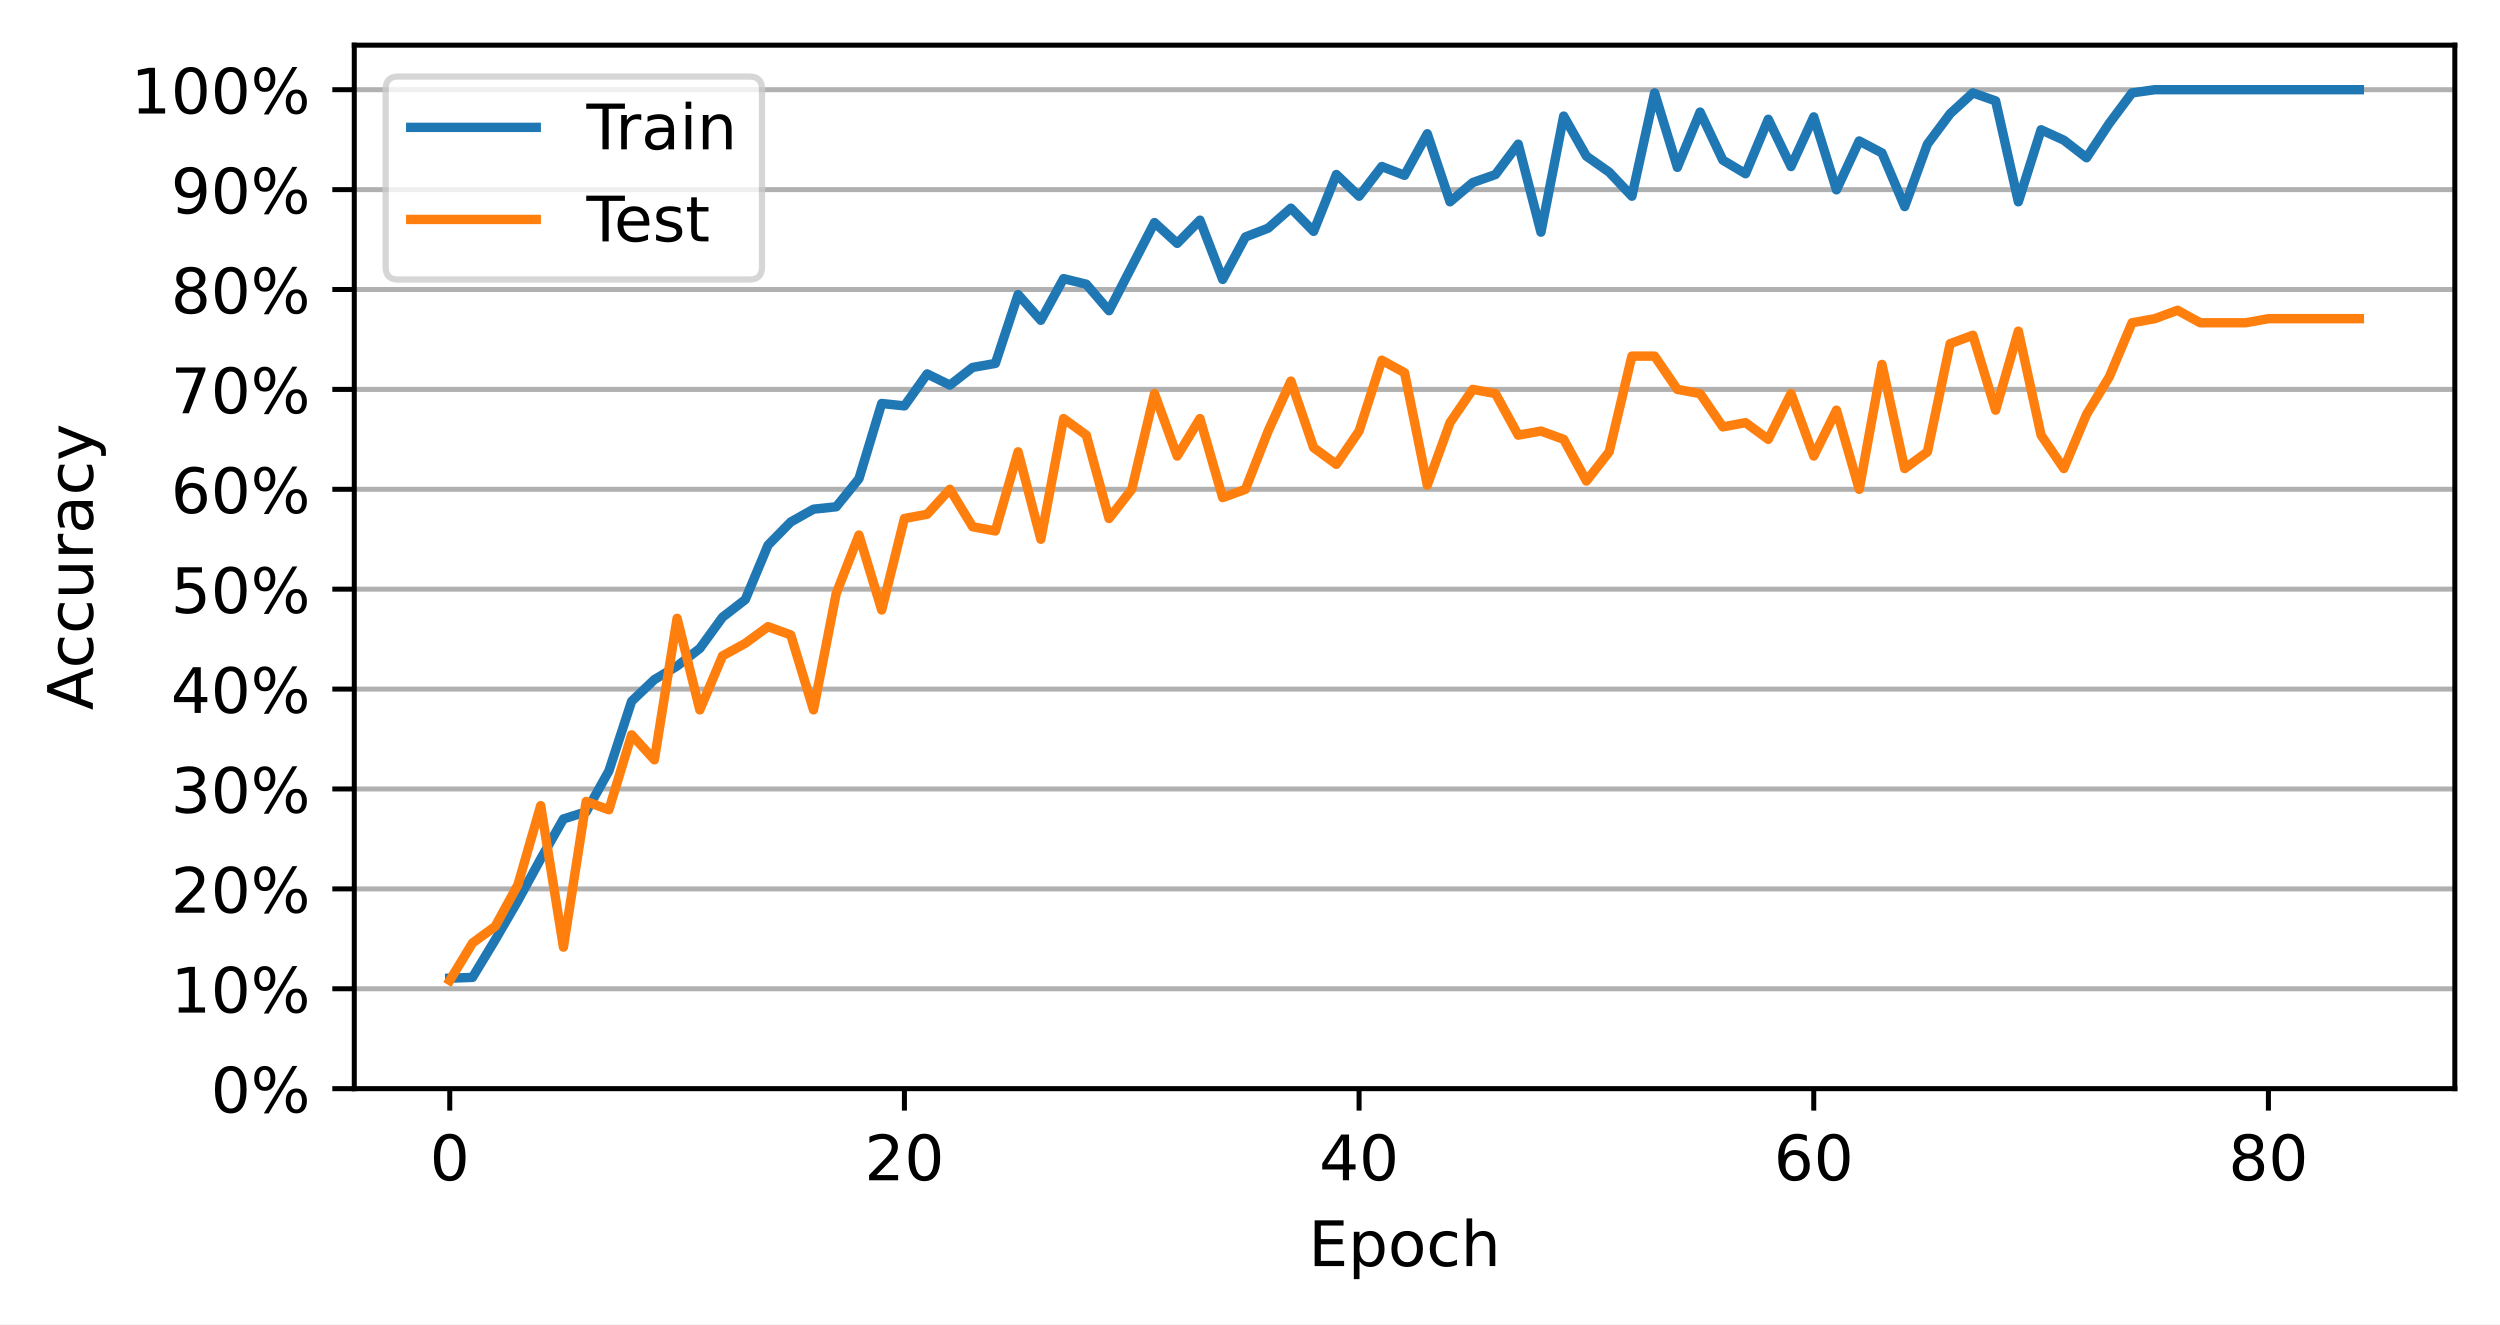
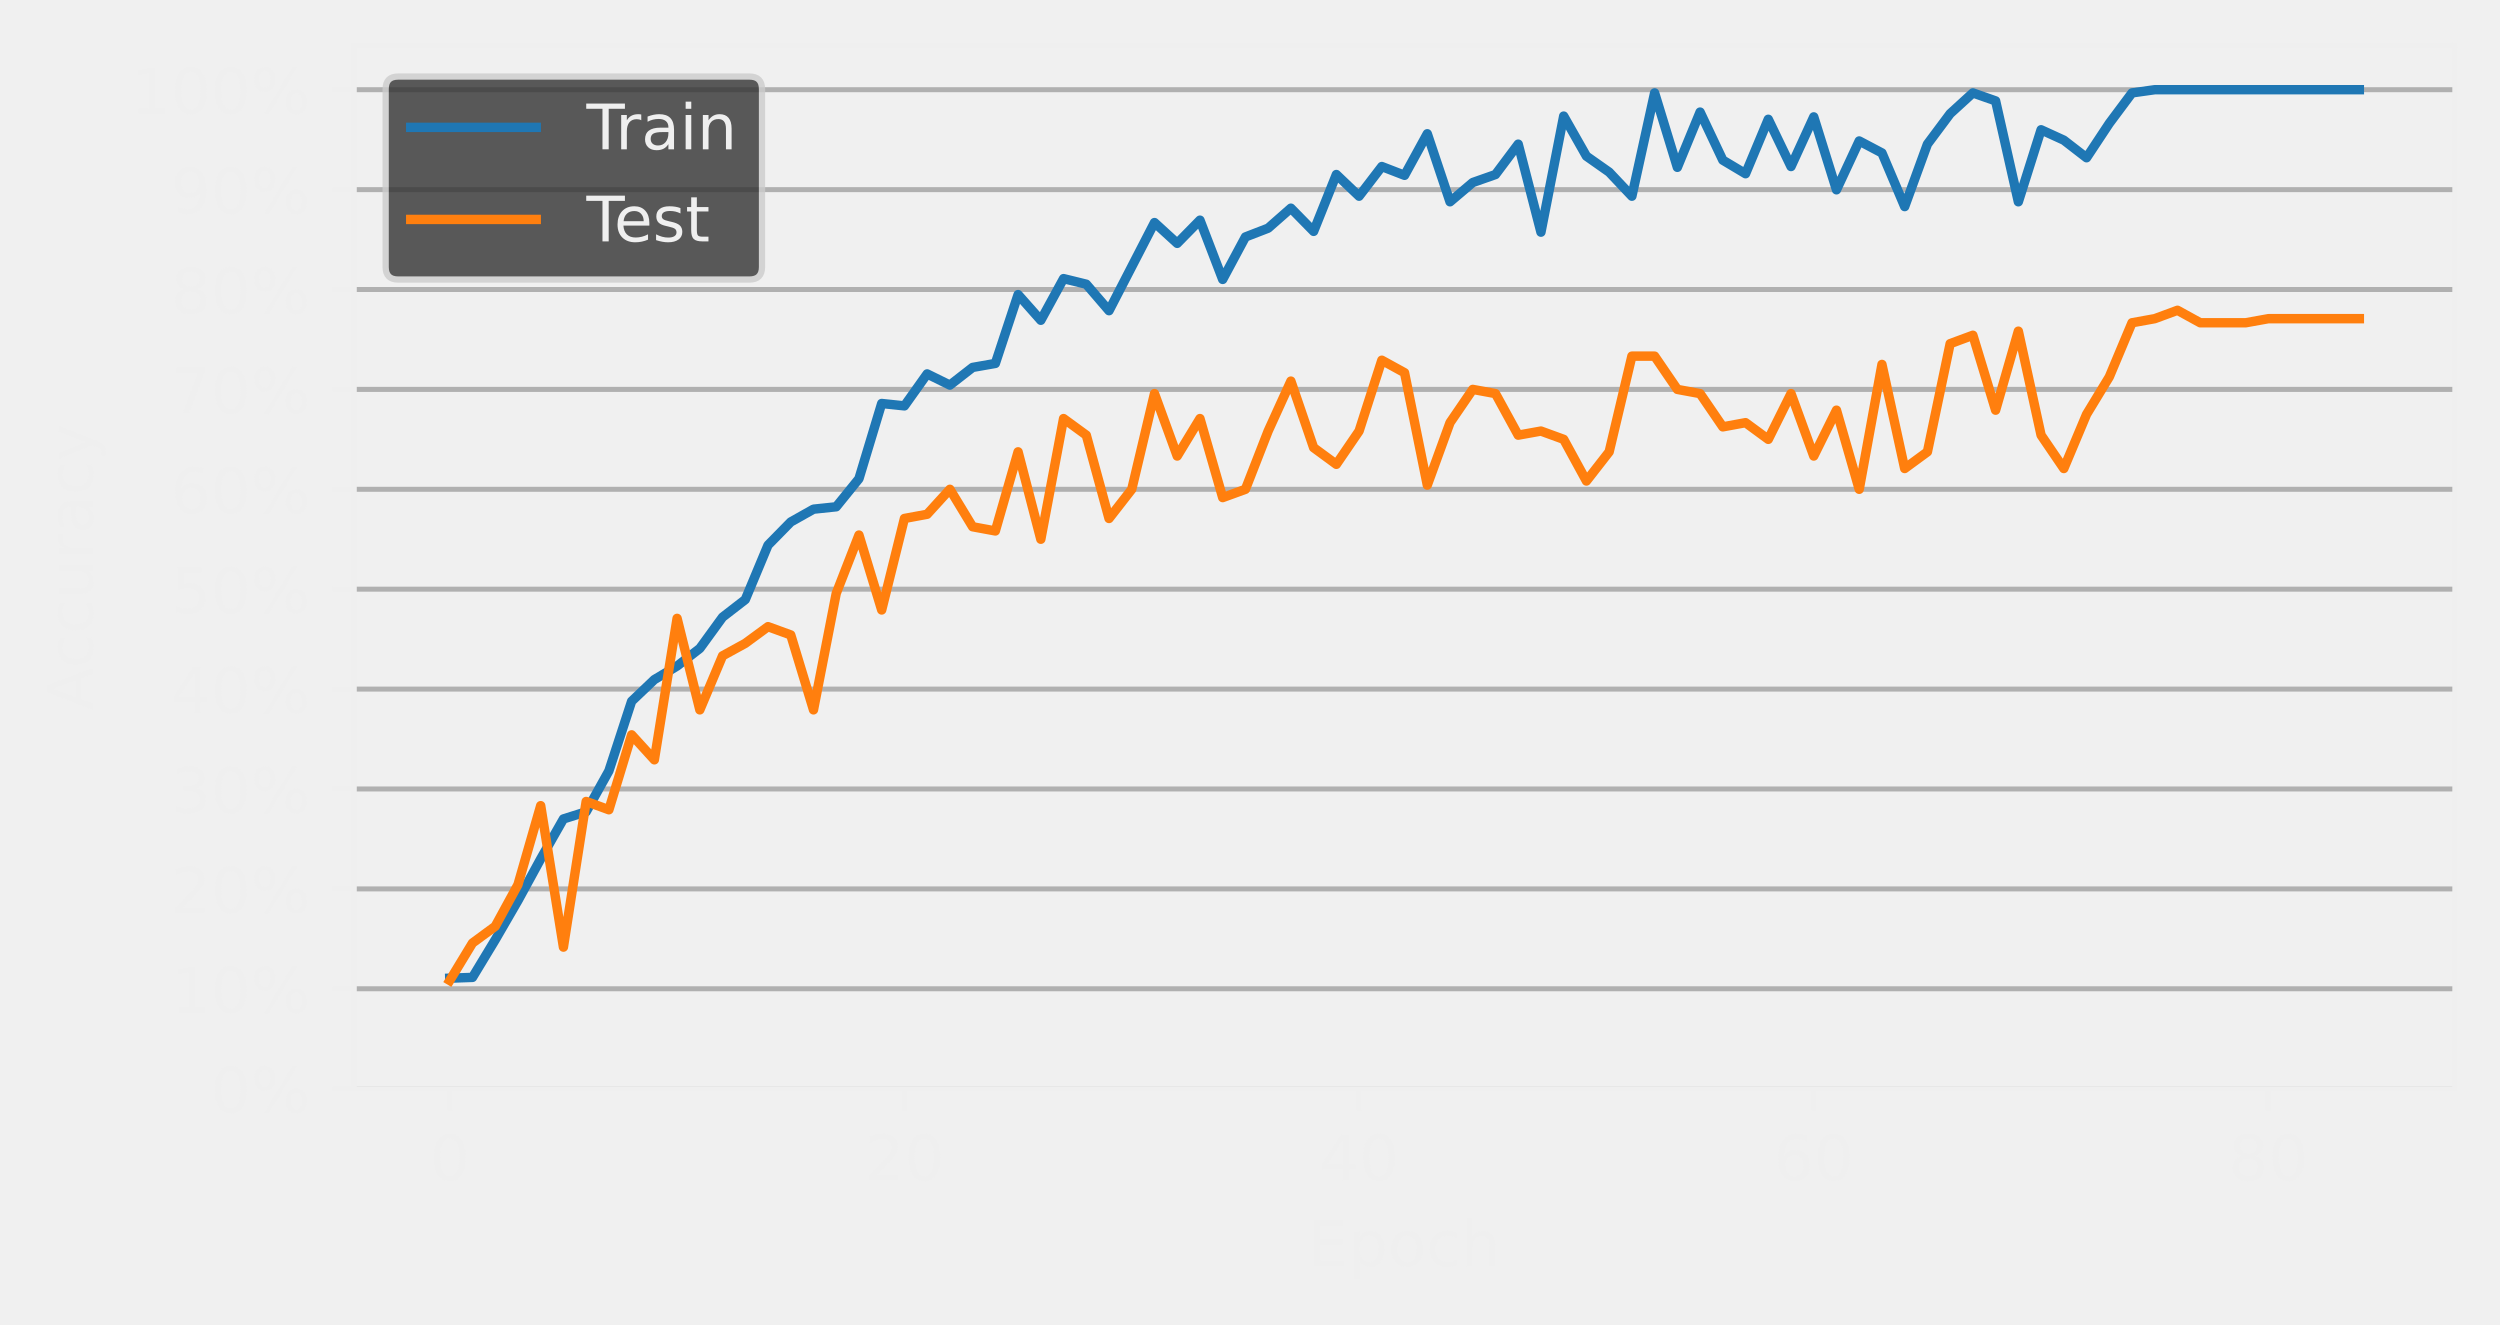
<svg xmlns="http://www.w3.org/2000/svg" xmlns:xlink="http://www.w3.org/1999/xlink" width="398.467pt" height="211.076pt" viewBox="0 0 398.467 211.076" version="1.1">
  <defs>
    <style type="text/css">*{stroke-linejoin: round; stroke-linecap: butt}</style>
  </defs>
  <g id="figure_1">
    <g id="patch_1">
-       <path d="M 0 211.076  L 398.467 211.076  L 398.467 0  L 0 0  z " style="fill: #ffffff" />
+       <path d="M 0 211.076  L 398.467 211.076  L 398.467 0  L 0 0  L 0 211.076  z " style="fill: none" />
    </g>
    <g id="axes_1">
      <g id="patch_2">
-         <path d="M 56.467 173.52  L 391.267 173.52  L 391.267 7.2  L 56.467 7.2  z " style="fill: #ffffff" />
+         <path d="M 56.467 173.52  L 391.267 173.52  L 391.267 7.2  L 56.467 7.2  L 56.467 173.52  z " style="fill: none" />
      </g>
      <g id="PolyCollection_1" />
      <g id="PolyCollection_2" />
      <g id="matplotlib.axis_1">
        <g id="xtick_1">
          <g id="line2d_1">
            <defs>
-               <path id="m42de9b06c0" d="M 0 0  L 0 3.5  " style="stroke: #000000; stroke-width: 0.8" />
-             </defs>
-             <g>
-               <use xlink:href="#m42de9b06c0" x="71.685" y="173.52" style="stroke: #000000; stroke-width: 0.8" />
+               <path id="md0e83df80e" d="M 0 0  L 0 3.5  " style="stroke: #efefef; stroke-width: 0.8" />
+             </defs>
+             <g>
+               <use xlink:href="#md0e83df80e" x="71.685" y="173.52" style="fill: #efefef; stroke: #efefef; stroke-width: 0.8" />
            </g>
          </g>
          <g id="text_1">
-             <g transform="translate(68.50412 188.1184) scale(0.1 -0.1)">
+             <g style="fill: #efefef" transform="translate(68.50412 188.1184) scale(0.1 -0.1)">
              <defs>
                <path id="DejaVuSans-30" d="M 2034 4250  Q 1547 4250 1301 3770  Q 1056 3291 1056 2328  Q 1056 1369 1301 889  Q 1547 409 2034 409  Q 2525 409 2770 889  Q 3016 1369 3016 2328  Q 3016 3291 2770 3770  Q 2525 4250 2034 4250  z M 2034 4750  Q 2819 4750 3233 4129  Q 3647 3509 3647 2328  Q 3647 1150 3233 529  Q 2819 -91 2034 -91  Q 1250 -91 836 529  Q 422 1150 422 2328  Q 422 3509 836 4129  Q 1250 4750 2034 4750  z " transform="scale(0.015625)" />
              </defs>
              <use xlink:href="#DejaVuSans-30" />
            </g>
          </g>
        </g>
        <g id="xtick_2">
          <g id="line2d_2">
            <g>
-               <use xlink:href="#m42de9b06c0" x="144.153" y="173.52" style="stroke: #000000; stroke-width: 0.8" />
+               <use xlink:href="#md0e83df80e" x="144.153" y="173.52" style="fill: #efefef; stroke: #efefef; stroke-width: 0.8" />
            </g>
          </g>
          <g id="text_2">
-             <g transform="translate(137.7904 188.1184) scale(0.1 -0.1)">
+             <g style="fill: #efefef" transform="translate(137.7904 188.1184) scale(0.1 -0.1)">
              <defs>
                <path id="DejaVuSans-32" d="M 1228 531  L 3431 531  L 3431 0  L 469 0  L 469 531  Q 828 903 1448 1529  Q 2069 2156 2228 2338  Q 2531 2678 2651 2914  Q 2772 3150 2772 3378  Q 2772 3750 2511 3984  Q 2250 4219 1831 4219  Q 1534 4219 1204 4116  Q 875 4013 500 3803  L 500 4441  Q 881 4594 1212 4672  Q 1544 4750 1819 4750  Q 2544 4750 2975 4387  Q 3406 4025 3406 3419  Q 3406 3131 3298 2873  Q 3191 2616 2906 2266  Q 2828 2175 2409 1742  Q 1991 1309 1228 531  z " transform="scale(0.015625)" />
              </defs>
              <use xlink:href="#DejaVuSans-32" />
              <use xlink:href="#DejaVuSans-30" x="63.623" />
            </g>
          </g>
        </g>
        <g id="xtick_3">
          <g id="line2d_3">
            <g>
-               <use xlink:href="#m42de9b06c0" x="216.62" y="173.52" style="stroke: #000000; stroke-width: 0.8" />
+               <use xlink:href="#md0e83df80e" x="216.62" y="173.52" style="fill: #efefef; stroke: #efefef; stroke-width: 0.8" />
            </g>
          </g>
          <g id="text_3">
-             <g transform="translate(210.2579 188.1184) scale(0.1 -0.1)">
+             <g style="fill: #efefef" transform="translate(210.2579 188.1184) scale(0.1 -0.1)">
              <defs>
                <path id="DejaVuSans-34" d="M 2419 4116  L 825 1625  L 2419 1625  L 2419 4116  z M 2253 4666  L 3047 4666  L 3047 1625  L 3713 1625  L 3713 1100  L 3047 1100  L 3047 0  L 2419 0  L 2419 1100  L 313 1100  L 313 1709  L 2253 4666  z " transform="scale(0.015625)" />
              </defs>
              <use xlink:href="#DejaVuSans-34" />
              <use xlink:href="#DejaVuSans-30" x="63.623" />
            </g>
          </g>
        </g>
        <g id="xtick_4">
          <g id="line2d_4">
            <g>
-               <use xlink:href="#m42de9b06c0" x="289.088" y="173.52" style="stroke: #000000; stroke-width: 0.8" />
+               <use xlink:href="#md0e83df80e" x="289.088" y="173.52" style="fill: #efefef; stroke: #efefef; stroke-width: 0.8" />
            </g>
          </g>
          <g id="text_4">
-             <g transform="translate(282.7255 188.1184) scale(0.1 -0.1)">
+             <g style="fill: #efefef" transform="translate(282.7255 188.1184) scale(0.1 -0.1)">
              <defs>
                <path id="DejaVuSans-36" d="M 2113 2584  Q 1688 2584 1439 2293  Q 1191 2003 1191 1497  Q 1191 994 1439 701  Q 1688 409 2113 409  Q 2538 409 2786 701  Q 3034 994 3034 1497  Q 3034 2003 2786 2293  Q 2538 2584 2113 2584  z M 3366 4563  L 3366 3988  Q 3128 4100 2886 4159  Q 2644 4219 2406 4219  Q 1781 4219 1451 3797  Q 1122 3375 1075 2522  Q 1259 2794 1537 2939  Q 1816 3084 2150 3084  Q 2853 3084 3261 2657  Q 3669 2231 3669 1497  Q 3669 778 3244 343  Q 2819 -91 2113 -91  Q 1303 -91 875 529  Q 447 1150 447 2328  Q 447 3434 972 4092  Q 1497 4750 2381 4750  Q 2619 4750 2861 4703  Q 3103 4656 3366 4563  z " transform="scale(0.015625)" />
              </defs>
              <use xlink:href="#DejaVuSans-36" />
              <use xlink:href="#DejaVuSans-30" x="63.623" />
            </g>
          </g>
        </g>
        <g id="xtick_5">
          <g id="line2d_5">
            <g>
-               <use xlink:href="#m42de9b06c0" x="361.555" y="173.52" style="stroke: #000000; stroke-width: 0.8" />
+               <use xlink:href="#md0e83df80e" x="361.555" y="173.52" style="fill: #efefef; stroke: #efefef; stroke-width: 0.8" />
            </g>
          </g>
          <g id="text_5">
-             <g transform="translate(355.193 188.1184) scale(0.1 -0.1)">
+             <g style="fill: #efefef" transform="translate(355.193 188.1184) scale(0.1 -0.1)">
              <defs>
                <path id="DejaVuSans-38" d="M 2034 2216  Q 1584 2216 1326 1975  Q 1069 1734 1069 1313  Q 1069 891 1326 650  Q 1584 409 2034 409  Q 2484 409 2743 651  Q 3003 894 3003 1313  Q 3003 1734 2745 1975  Q 2488 2216 2034 2216  z M 1403 2484  Q 997 2584 770 2862  Q 544 3141 544 3541  Q 544 4100 942 4425  Q 1341 4750 2034 4750  Q 2731 4750 3128 4425  Q 3525 4100 3525 3541  Q 3525 3141 3298 2862  Q 3072 2584 2669 2484  Q 3125 2378 3379 2068  Q 3634 1759 3634 1313  Q 3634 634 3220 271  Q 2806 -91 2034 -91  Q 1263 -91 848 271  Q 434 634 434 1313  Q 434 1759 690 2068  Q 947 2378 1403 2484  z M 1172 3481  Q 1172 3119 1398 2916  Q 1625 2713 2034 2713  Q 2441 2713 2670 2916  Q 2900 3119 2900 3481  Q 2900 3844 2670 4047  Q 2441 4250 2034 4250  Q 1625 4250 1398 4047  Q 1172 3844 1172 3481  z " transform="scale(0.015625)" />
              </defs>
              <use xlink:href="#DejaVuSans-38" />
              <use xlink:href="#DejaVuSans-30" x="63.623" />
            </g>
          </g>
        </g>
        <g id="text_6">
-           <g transform="translate(208.5563 201.7966) scale(0.1 -0.1)">
+           <g style="fill: #efefef" transform="translate(208.5563 201.7966) scale(0.1 -0.1)">
            <defs>
              <path id="DejaVuSans-45" d="M 628 4666  L 3578 4666  L 3578 4134  L 1259 4134  L 1259 2753  L 3481 2753  L 3481 2222  L 1259 2222  L 1259 531  L 3634 531  L 3634 0  L 628 0  L 628 4666  z " transform="scale(0.015625)" />
              <path id="DejaVuSans-70" d="M 1159 525  L 1159 -1331  L 581 -1331  L 581 3500  L 1159 3500  L 1159 2969  Q 1341 3281 1617 3432  Q 1894 3584 2278 3584  Q 2916 3584 3314 3078  Q 3713 2572 3713 1747  Q 3713 922 3314 415  Q 2916 -91 2278 -91  Q 1894 -91 1617 61  Q 1341 213 1159 525  z M 3116 1747  Q 3116 2381 2855 2742  Q 2594 3103 2138 3103  Q 1681 3103 1420 2742  Q 1159 2381 1159 1747  Q 1159 1113 1420 752  Q 1681 391 2138 391  Q 2594 391 2855 752  Q 3116 1113 3116 1747  z " transform="scale(0.015625)" />
              <path id="DejaVuSans-6f" d="M 1959 3097  Q 1497 3097 1228 2736  Q 959 2375 959 1747  Q 959 1119 1226 758  Q 1494 397 1959 397  Q 2419 397 2687 759  Q 2956 1122 2956 1747  Q 2956 2369 2687 2733  Q 2419 3097 1959 3097  z M 1959 3584  Q 2709 3584 3137 3096  Q 3566 2609 3566 1747  Q 3566 888 3137 398  Q 2709 -91 1959 -91  Q 1206 -91 779 398  Q 353 888 353 1747  Q 353 2609 779 3096  Q 1206 3584 1959 3584  z " transform="scale(0.015625)" />
              <path id="DejaVuSans-63" d="M 3122 3366  L 3122 2828  Q 2878 2963 2633 3030  Q 2388 3097 2138 3097  Q 1578 3097 1268 2742  Q 959 2388 959 1747  Q 959 1106 1268 751  Q 1578 397 2138 397  Q 2388 397 2633 464  Q 2878 531 3122 666  L 3122 134  Q 2881 22 2623 -34  Q 2366 -91 2075 -91  Q 1284 -91 818 406  Q 353 903 353 1747  Q 353 2603 823 3093  Q 1294 3584 2113 3584  Q 2378 3584 2631 3529  Q 2884 3475 3122 3366  z " transform="scale(0.015625)" />
              <path id="DejaVuSans-68" d="M 3513 2113  L 3513 0  L 2938 0  L 2938 2094  Q 2938 2591 2744 2837  Q 2550 3084 2163 3084  Q 1697 3084 1428 2787  Q 1159 2491 1159 1978  L 1159 0  L 581 0  L 581 4863  L 1159 4863  L 1159 2956  Q 1366 3272 1645 3428  Q 1925 3584 2291 3584  Q 2894 3584 3203 3211  Q 3513 2838 3513 2113  z " transform="scale(0.015625)" />
            </defs>
            <use xlink:href="#DejaVuSans-45" />
            <use xlink:href="#DejaVuSans-70" x="63.184" />
            <use xlink:href="#DejaVuSans-6f" x="126.66" />
            <use xlink:href="#DejaVuSans-63" x="187.842" />
            <use xlink:href="#DejaVuSans-68" x="242.822" />
          </g>
        </g>
      </g>
      <g id="matplotlib.axis_2">
        <g id="ytick_1">
          <g id="line2d_6">
-             <path d="M 56.467 173.52  L 391.267 173.52  " clip-path="url(#p3fee4d28e4)" style="fill: none; stroke: #b0b0b0; stroke-width: 0.8; stroke-linecap: square" />
+             <path d="M 56.467 173.52  L 391.267 173.52  " clip-path="url(#p08bcd54b86)" style="fill: none; stroke: #b0b0b0; stroke-width: 0.8; stroke-linecap: square" />
          </g>
          <g id="line2d_7">
            <defs>
-               <path id="mac0c64bb68" d="M 0 0  L -3.5 0  " style="stroke: #000000; stroke-width: 0.8" />
-             </defs>
-             <g>
-               <use xlink:href="#mac0c64bb68" x="56.467" y="173.52" style="stroke: #000000; stroke-width: 0.8" />
+               <path id="m10b7309e55" d="M 0 0  L -3.5 0  " style="stroke: #efefef; stroke-width: 0.8" />
+             </defs>
+             <g>
+               <use xlink:href="#m10b7309e55" x="56.467" y="173.52" style="fill: #efefef; stroke: #efefef; stroke-width: 0.8" />
            </g>
          </g>
          <g id="text_7">
-             <g transform="translate(33.60312 177.3192) scale(0.1 -0.1)">
+             <g style="fill: #efefef" transform="translate(33.60312 177.3192) scale(0.1 -0.1)">
              <defs>
                <path id="DejaVuSans-25" d="M 4653 2053  Q 4381 2053 4226 1822  Q 4072 1591 4072 1178  Q 4072 772 4226 539  Q 4381 306 4653 306  Q 4919 306 5073 539  Q 5228 772 5228 1178  Q 5228 1588 5073 1820  Q 4919 2053 4653 2053  z M 4653 2450  Q 5147 2450 5437 2106  Q 5728 1763 5728 1178  Q 5728 594 5436 251  Q 5144 -91 4653 -91  Q 4153 -91 3862 251  Q 3572 594 3572 1178  Q 3572 1766 3864 2108  Q 4156 2450 4653 2450  z M 1428 4353  Q 1159 4353 1004 4120  Q 850 3888 850 3481  Q 850 3069 1003 2837  Q 1156 2606 1428 2606  Q 1700 2606 1854 2837  Q 2009 3069 2009 3481  Q 2009 3884 1853 4118  Q 1697 4353 1428 4353  z M 4250 4750  L 4750 4750  L 1831 -91  L 1331 -91  L 4250 4750  z M 1428 4750  Q 1922 4750 2215 4408  Q 2509 4066 2509 3481  Q 2509 2891 2217 2550  Q 1925 2209 1428 2209  Q 931 2209 642 2551  Q 353 2894 353 3481  Q 353 4063 643 4406  Q 934 4750 1428 4750  z " transform="scale(0.015625)" />
              </defs>
              <use xlink:href="#DejaVuSans-30" />
              <use xlink:href="#DejaVuSans-25" x="63.623" />
            </g>
          </g>
        </g>
        <g id="ytick_2">
          <g id="line2d_8">
-             <path d="M 56.467 157.598  L 391.267 157.598  " clip-path="url(#p3fee4d28e4)" style="fill: none; stroke: #b0b0b0; stroke-width: 0.8; stroke-linecap: square" />
+             <path d="M 56.467 157.598  L 391.267 157.598  " clip-path="url(#p08bcd54b86)" style="fill: none; stroke: #b0b0b0; stroke-width: 0.8; stroke-linecap: square" />
          </g>
          <g id="line2d_9">
            <g>
-               <use xlink:href="#mac0c64bb68" x="56.467" y="157.598" style="stroke: #000000; stroke-width: 0.8" />
+               <use xlink:href="#m10b7309e55" x="56.467" y="157.598" style="fill: #efefef; stroke: #efefef; stroke-width: 0.8" />
            </g>
          </g>
          <g id="text_8">
-             <g transform="translate(27.24063 161.3971) scale(0.1 -0.1)">
+             <g style="fill: #efefef" transform="translate(27.24063 161.3971) scale(0.1 -0.1)">
              <defs>
                <path id="DejaVuSans-31" d="M 794 531  L 1825 531  L 1825 4091  L 703 3866  L 703 4441  L 1819 4666  L 2450 4666  L 2450 531  L 3481 531  L 3481 0  L 794 0  L 794 531  z " transform="scale(0.015625)" />
              </defs>
              <use xlink:href="#DejaVuSans-31" />
              <use xlink:href="#DejaVuSans-30" x="63.623" />
              <use xlink:href="#DejaVuSans-25" x="127.246" />
            </g>
          </g>
        </g>
        <g id="ytick_3">
          <g id="line2d_10">
-             <path d="M 56.467 141.676  L 391.267 141.676  " clip-path="url(#p3fee4d28e4)" style="fill: none; stroke: #b0b0b0; stroke-width: 0.8; stroke-linecap: square" />
+             <path d="M 56.467 141.676  L 391.267 141.676  " clip-path="url(#p08bcd54b86)" style="fill: none; stroke: #b0b0b0; stroke-width: 0.8; stroke-linecap: square" />
          </g>
          <g id="line2d_11">
            <g>
-               <use xlink:href="#mac0c64bb68" x="56.467" y="141.676" style="stroke: #000000; stroke-width: 0.8" />
+               <use xlink:href="#m10b7309e55" x="56.467" y="141.676" style="fill: #efefef; stroke: #efefef; stroke-width: 0.8" />
            </g>
          </g>
          <g id="text_9">
-             <g transform="translate(27.24063 145.475) scale(0.1 -0.1)">
+             <g style="fill: #efefef" transform="translate(27.24063 145.475) scale(0.1 -0.1)">
              <use xlink:href="#DejaVuSans-32" />
              <use xlink:href="#DejaVuSans-30" x="63.623" />
              <use xlink:href="#DejaVuSans-25" x="127.246" />
            </g>
          </g>
        </g>
        <g id="ytick_4">
          <g id="line2d_12">
-             <path d="M 56.467 125.754  L 391.267 125.754  " clip-path="url(#p3fee4d28e4)" style="fill: none; stroke: #b0b0b0; stroke-width: 0.8; stroke-linecap: square" />
+             <path d="M 56.467 125.754  L 391.267 125.754  " clip-path="url(#p08bcd54b86)" style="fill: none; stroke: #b0b0b0; stroke-width: 0.8; stroke-linecap: square" />
          </g>
          <g id="line2d_13">
            <g>
-               <use xlink:href="#mac0c64bb68" x="56.467" y="125.754" style="stroke: #000000; stroke-width: 0.8" />
+               <use xlink:href="#m10b7309e55" x="56.467" y="125.754" style="fill: #efefef; stroke: #efefef; stroke-width: 0.8" />
            </g>
          </g>
          <g id="text_10">
-             <g transform="translate(27.24063 129.5529) scale(0.1 -0.1)">
+             <g style="fill: #efefef" transform="translate(27.24063 129.5529) scale(0.1 -0.1)">
              <defs>
                <path id="DejaVuSans-33" d="M 2597 2516  Q 3050 2419 3304 2112  Q 3559 1806 3559 1356  Q 3559 666 3084 287  Q 2609 -91 1734 -91  Q 1441 -91 1130 -33  Q 819 25 488 141  L 488 750  Q 750 597 1062 519  Q 1375 441 1716 441  Q 2309 441 2620 675  Q 2931 909 2931 1356  Q 2931 1769 2642 2001  Q 2353 2234 1838 2234  L 1294 2234  L 1294 2753  L 1863 2753  Q 2328 2753 2575 2939  Q 2822 3125 2822 3475  Q 2822 3834 2567 4026  Q 2313 4219 1838 4219  Q 1578 4219 1281 4162  Q 984 4106 628 3988  L 628 4550  Q 988 4650 1302 4700  Q 1616 4750 1894 4750  Q 2613 4750 3031 4423  Q 3450 4097 3450 3541  Q 3450 3153 3228 2886  Q 3006 2619 2597 2516  z " transform="scale(0.015625)" />
              </defs>
              <use xlink:href="#DejaVuSans-33" />
              <use xlink:href="#DejaVuSans-30" x="63.623" />
              <use xlink:href="#DejaVuSans-25" x="127.246" />
            </g>
          </g>
        </g>
        <g id="ytick_5">
          <g id="line2d_14">
-             <path d="M 56.467 109.832  L 391.267 109.832  " clip-path="url(#p3fee4d28e4)" style="fill: none; stroke: #b0b0b0; stroke-width: 0.8; stroke-linecap: square" />
+             <path d="M 56.467 109.832  L 391.267 109.832  " clip-path="url(#p08bcd54b86)" style="fill: none; stroke: #b0b0b0; stroke-width: 0.8; stroke-linecap: square" />
          </g>
          <g id="line2d_15">
            <g>
-               <use xlink:href="#mac0c64bb68" x="56.467" y="109.832" style="stroke: #000000; stroke-width: 0.8" />
+               <use xlink:href="#m10b7309e55" x="56.467" y="109.832" style="fill: #efefef; stroke: #efefef; stroke-width: 0.8" />
            </g>
          </g>
          <g id="text_11">
-             <g transform="translate(27.24063 113.6308) scale(0.1 -0.1)">
+             <g style="fill: #efefef" transform="translate(27.24063 113.6308) scale(0.1 -0.1)">
              <use xlink:href="#DejaVuSans-34" />
              <use xlink:href="#DejaVuSans-30" x="63.623" />
              <use xlink:href="#DejaVuSans-25" x="127.246" />
            </g>
          </g>
        </g>
        <g id="ytick_6">
          <g id="line2d_16">
-             <path d="M 56.467 93.909  L 391.267 93.909  " clip-path="url(#p3fee4d28e4)" style="fill: none; stroke: #b0b0b0; stroke-width: 0.8; stroke-linecap: square" />
+             <path d="M 56.467 93.909  L 391.267 93.909  " clip-path="url(#p08bcd54b86)" style="fill: none; stroke: #b0b0b0; stroke-width: 0.8; stroke-linecap: square" />
          </g>
          <g id="line2d_17">
            <g>
-               <use xlink:href="#mac0c64bb68" x="56.467" y="93.909" style="stroke: #000000; stroke-width: 0.8" />
+               <use xlink:href="#m10b7309e55" x="56.467" y="93.909" style="fill: #efefef; stroke: #efefef; stroke-width: 0.8" />
            </g>
          </g>
          <g id="text_12">
-             <g transform="translate(27.24063 97.70866) scale(0.1 -0.1)">
+             <g style="fill: #efefef" transform="translate(27.24063 97.70866) scale(0.1 -0.1)">
              <defs>
                <path id="DejaVuSans-35" d="M 691 4666  L 3169 4666  L 3169 4134  L 1269 4134  L 1269 2991  Q 1406 3038 1543 3061  Q 1681 3084 1819 3084  Q 2600 3084 3056 2656  Q 3513 2228 3513 1497  Q 3513 744 3044 326  Q 2575 -91 1722 -91  Q 1428 -91 1123 -41  Q 819 9 494 109  L 494 744  Q 775 591 1075 516  Q 1375 441 1709 441  Q 2250 441 2565 725  Q 2881 1009 2881 1497  Q 2881 1984 2565 2268  Q 2250 2553 1709 2553  Q 1456 2553 1204 2497  Q 953 2441 691 2322  L 691 4666  z " transform="scale(0.015625)" />
              </defs>
              <use xlink:href="#DejaVuSans-35" />
              <use xlink:href="#DejaVuSans-30" x="63.623" />
              <use xlink:href="#DejaVuSans-25" x="127.246" />
            </g>
          </g>
        </g>
        <g id="ytick_7">
          <g id="line2d_18">
-             <path d="M 56.467 77.987  L 391.267 77.987  " clip-path="url(#p3fee4d28e4)" style="fill: none; stroke: #b0b0b0; stroke-width: 0.8; stroke-linecap: square" />
+             <path d="M 56.467 77.987  L 391.267 77.987  " clip-path="url(#p08bcd54b86)" style="fill: none; stroke: #b0b0b0; stroke-width: 0.8; stroke-linecap: square" />
          </g>
          <g id="line2d_19">
            <g>
-               <use xlink:href="#mac0c64bb68" x="56.467" y="77.987" style="stroke: #000000; stroke-width: 0.8" />
+               <use xlink:href="#m10b7309e55" x="56.467" y="77.987" style="fill: #efefef; stroke: #efefef; stroke-width: 0.8" />
            </g>
          </g>
          <g id="text_13">
-             <g transform="translate(27.24063 81.78654) scale(0.1 -0.1)">
+             <g style="fill: #efefef" transform="translate(27.24063 81.78654) scale(0.1 -0.1)">
              <use xlink:href="#DejaVuSans-36" />
              <use xlink:href="#DejaVuSans-30" x="63.623" />
              <use xlink:href="#DejaVuSans-25" x="127.246" />
            </g>
          </g>
        </g>
        <g id="ytick_8">
          <g id="line2d_20">
-             <path d="M 56.467 62.065  L 391.267 62.065  " clip-path="url(#p3fee4d28e4)" style="fill: none; stroke: #b0b0b0; stroke-width: 0.8; stroke-linecap: square" />
+             <path d="M 56.467 62.065  L 391.267 62.065  " clip-path="url(#p08bcd54b86)" style="fill: none; stroke: #b0b0b0; stroke-width: 0.8; stroke-linecap: square" />
          </g>
          <g id="line2d_21">
            <g>
-               <use xlink:href="#mac0c64bb68" x="56.467" y="62.065" style="stroke: #000000; stroke-width: 0.8" />
+               <use xlink:href="#m10b7309e55" x="56.467" y="62.065" style="fill: #efefef; stroke: #efefef; stroke-width: 0.8" />
            </g>
          </g>
          <g id="text_14">
-             <g transform="translate(27.24063 65.86443) scale(0.1 -0.1)">
+             <g style="fill: #efefef" transform="translate(27.24063 65.86443) scale(0.1 -0.1)">
              <defs>
                <path id="DejaVuSans-37" d="M 525 4666  L 3525 4666  L 3525 4397  L 1831 0  L 1172 0  L 2766 4134  L 525 4134  L 525 4666  z " transform="scale(0.015625)" />
              </defs>
              <use xlink:href="#DejaVuSans-37" />
              <use xlink:href="#DejaVuSans-30" x="63.623" />
              <use xlink:href="#DejaVuSans-25" x="127.246" />
            </g>
          </g>
        </g>
        <g id="ytick_9">
          <g id="line2d_22">
-             <path d="M 56.467 46.143  L 391.267 46.143  " clip-path="url(#p3fee4d28e4)" style="fill: none; stroke: #b0b0b0; stroke-width: 0.8; stroke-linecap: square" />
+             <path d="M 56.467 46.143  L 391.267 46.143  " clip-path="url(#p08bcd54b86)" style="fill: none; stroke: #b0b0b0; stroke-width: 0.8; stroke-linecap: square" />
          </g>
          <g id="line2d_23">
            <g>
-               <use xlink:href="#mac0c64bb68" x="56.467" y="46.143" style="stroke: #000000; stroke-width: 0.8" />
+               <use xlink:href="#m10b7309e55" x="56.467" y="46.143" style="fill: #efefef; stroke: #efefef; stroke-width: 0.8" />
            </g>
          </g>
          <g id="text_15">
-             <g transform="translate(27.24063 49.94232) scale(0.1 -0.1)">
+             <g style="fill: #efefef" transform="translate(27.24063 49.94232) scale(0.1 -0.1)">
              <use xlink:href="#DejaVuSans-38" />
              <use xlink:href="#DejaVuSans-30" x="63.623" />
              <use xlink:href="#DejaVuSans-25" x="127.246" />
            </g>
          </g>
        </g>
        <g id="ytick_10">
          <g id="line2d_24">
-             <path d="M 56.467 30.221  L 391.267 30.221  " clip-path="url(#p3fee4d28e4)" style="fill: none; stroke: #b0b0b0; stroke-width: 0.8; stroke-linecap: square" />
+             <path d="M 56.467 30.221  L 391.267 30.221  " clip-path="url(#p08bcd54b86)" style="fill: none; stroke: #b0b0b0; stroke-width: 0.8; stroke-linecap: square" />
          </g>
          <g id="line2d_25">
            <g>
-               <use xlink:href="#mac0c64bb68" x="56.467" y="30.221" style="stroke: #000000; stroke-width: 0.8" />
+               <use xlink:href="#m10b7309e55" x="56.467" y="30.221" style="fill: #efefef; stroke: #efefef; stroke-width: 0.8" />
            </g>
          </g>
          <g id="text_16">
-             <g transform="translate(27.24063 34.0202) scale(0.1 -0.1)">
+             <g style="fill: #efefef" transform="translate(27.24063 34.0202) scale(0.1 -0.1)">
              <defs>
                <path id="DejaVuSans-39" d="M 703 97  L 703 672  Q 941 559 1184 500  Q 1428 441 1663 441  Q 2288 441 2617 861  Q 2947 1281 2994 2138  Q 2813 1869 2534 1725  Q 2256 1581 1919 1581  Q 1219 1581 811 2004  Q 403 2428 403 3163  Q 403 3881 828 4315  Q 1253 4750 1959 4750  Q 2769 4750 3195 4129  Q 3622 3509 3622 2328  Q 3622 1225 3098 567  Q 2575 -91 1691 -91  Q 1453 -91 1209 -44  Q 966 3 703 97  z M 1959 2075  Q 2384 2075 2632 2365  Q 2881 2656 2881 3163  Q 2881 3666 2632 3958  Q 2384 4250 1959 4250  Q 1534 4250 1286 3958  Q 1038 3666 1038 3163  Q 1038 2656 1286 2365  Q 1534 2075 1959 2075  z " transform="scale(0.015625)" />
              </defs>
              <use xlink:href="#DejaVuSans-39" />
              <use xlink:href="#DejaVuSans-30" x="63.623" />
              <use xlink:href="#DejaVuSans-25" x="127.246" />
            </g>
          </g>
        </g>
        <g id="ytick_11">
          <g id="line2d_26">
-             <path d="M 56.467 14.299  L 391.267 14.299  " clip-path="url(#p3fee4d28e4)" style="fill: none; stroke: #b0b0b0; stroke-width: 0.8; stroke-linecap: square" />
+             <path d="M 56.467 14.299  L 391.267 14.299  " clip-path="url(#p08bcd54b86)" style="fill: none; stroke: #b0b0b0; stroke-width: 0.8; stroke-linecap: square" />
          </g>
          <g id="line2d_27">
            <g>
-               <use xlink:href="#mac0c64bb68" x="56.467" y="14.299" style="stroke: #000000; stroke-width: 0.8" />
+               <use xlink:href="#m10b7309e55" x="56.467" y="14.299" style="fill: #efefef; stroke: #efefef; stroke-width: 0.8" />
            </g>
          </g>
          <g id="text_17">
-             <g transform="translate(20.87813 18.09809) scale(0.1 -0.1)">
+             <g style="fill: #efefef" transform="translate(20.87813 18.09809) scale(0.1 -0.1)">
              <use xlink:href="#DejaVuSans-31" />
              <use xlink:href="#DejaVuSans-30" x="63.623" />
              <use xlink:href="#DejaVuSans-30" x="127.246" />
              <use xlink:href="#DejaVuSans-25" x="190.869" />
            </g>
          </g>
        </g>
        <g id="text_18">
-           <g transform="translate(14.79844 113.1881) rotate(-90) scale(0.1 -0.1)">
+           <g style="fill: #efefef" transform="translate(14.79844 113.1881) rotate(-90) scale(0.1 -0.1)">
            <defs>
              <path id="DejaVuSans-41" d="M 2188 4044  L 1331 1722  L 3047 1722  L 2188 4044  z M 1831 4666  L 2547 4666  L 4325 0  L 3669 0  L 3244 1197  L 1141 1197  L 716 0  L 50 0  L 1831 4666  z " transform="scale(0.015625)" />
              <path id="DejaVuSans-75" d="M 544 1381  L 544 3500  L 1119 3500  L 1119 1403  Q 1119 906 1312 657  Q 1506 409 1894 409  Q 2359 409 2629 706  Q 2900 1003 2900 1516  L 2900 3500  L 3475 3500  L 3475 0  L 2900 0  L 2900 538  Q 2691 219 2414 64  Q 2138 -91 1772 -91  Q 1169 -91 856 284  Q 544 659 544 1381  z M 1991 3584  L 1991 3584  z " transform="scale(0.015625)" />
              <path id="DejaVuSans-72" d="M 2631 2963  Q 2534 3019 2420 3045  Q 2306 3072 2169 3072  Q 1681 3072 1420 2755  Q 1159 2438 1159 1844  L 1159 0  L 581 0  L 581 3500  L 1159 3500  L 1159 2956  Q 1341 3275 1631 3429  Q 1922 3584 2338 3584  Q 2397 3584 2469 3576  Q 2541 3569 2628 3553  L 2631 2963  z " transform="scale(0.015625)" />
              <path id="DejaVuSans-61" d="M 2194 1759  Q 1497 1759 1228 1600  Q 959 1441 959 1056  Q 959 750 1161 570  Q 1363 391 1709 391  Q 2188 391 2477 730  Q 2766 1069 2766 1631  L 2766 1759  L 2194 1759  z M 3341 1997  L 3341 0  L 2766 0  L 2766 531  Q 2569 213 2275 61  Q 1981 -91 1556 -91  Q 1019 -91 701 211  Q 384 513 384 1019  Q 384 1609 779 1909  Q 1175 2209 1959 2209  L 2766 2209  L 2766 2266  Q 2766 2663 2505 2880  Q 2244 3097 1772 3097  Q 1472 3097 1187 3025  Q 903 2953 641 2809  L 641 3341  Q 956 3463 1253 3523  Q 1550 3584 1831 3584  Q 2591 3584 2966 3190  Q 3341 2797 3341 1997  z " transform="scale(0.015625)" />
              <path id="DejaVuSans-79" d="M 2059 -325  Q 1816 -950 1584 -1140  Q 1353 -1331 966 -1331  L 506 -1331  L 506 -850  L 844 -850  Q 1081 -850 1212 -737  Q 1344 -625 1503 -206  L 1606 56  L 191 3500  L 800 3500  L 1894 763  L 2988 3500  L 3597 3500  L 2059 -325  z " transform="scale(0.015625)" />
            </defs>
            <use xlink:href="#DejaVuSans-41" />
            <use xlink:href="#DejaVuSans-63" x="66.658" />
            <use xlink:href="#DejaVuSans-63" x="121.639" />
            <use xlink:href="#DejaVuSans-75" x="176.619" />
            <use xlink:href="#DejaVuSans-72" x="239.998" />
            <use xlink:href="#DejaVuSans-61" x="281.111" />
            <use xlink:href="#DejaVuSans-63" x="342.391" />
            <use xlink:href="#DejaVuSans-79" x="397.371" />
          </g>
        </g>
      </g>
      <g id="line2d_28">
-         <path d="M 71.685 155.91  L 75.309 155.783  L 78.932 149.796  L 82.555 143.539  L 86.179 136.899  L 89.802 130.53  L 93.426 129.384  L 97.049 122.872  L 100.672 111.774  L 104.296 108.319  L 107.919 106.154  L 111.543 103.351  L 115.166 98.368  L 118.789 95.565  L 122.413 86.888  L 126.036 83.194  L 129.659 81.156  L 133.283 80.774  L 136.906 76.3  L 140.53 64.31  L 144.153 64.692  L 147.776 59.597  L 151.4 61.381  L 155.023 58.562  L 158.646 57.925  L 162.27 46.955  L 165.893 51.047  L 169.517 44.408  L 173.14 45.299  L 176.763 49.519  L 180.387 42.497  L 184.01 35.475  L 187.633 38.787  L 191.257 35.093  L 194.88 44.535  L 198.504 37.768  L 202.127 36.367  L 205.75 33.182  L 209.374 36.876  L 212.997 27.817  L 216.62 31.272  L 220.244 26.543  L 223.867 27.944  L 227.491 21.321  L 231.114 32.163  L 234.737 29.091  L 238.361 27.817  L 241.984 22.976  L 245.607 37.004  L 249.231 18.502  L 252.854 24.887  L 256.478 27.435  L 260.101 31.272  L 263.724 14.808  L 267.348 26.67  L 270.971 17.865  L 274.594 25.524  L 278.218 27.689  L 281.841 19.012  L 285.465 26.543  L 289.088 18.63  L 292.711 30.253  L 296.335 22.467  L 299.958 24.378  L 303.581 32.928  L 307.205 22.976  L 310.828 18.12  L 314.452 14.808  L 318.075 16.082  L 321.698 32.163  L 325.322 20.684  L 328.945 22.34  L 332.568 25.142  L 336.192 19.665  L 339.815 14.808  L 343.439 14.299  L 347.062 14.299  L 350.685 14.299  L 354.309 14.299  L 357.932 14.299  L 361.555 14.299  L 365.179 14.299  L 368.802 14.299  L 372.426 14.299  L 376.049 14.299  " clip-path="url(#p3fee4d28e4)" style="fill: none; stroke: #1f77b4; stroke-width: 1.5; stroke-linecap: square" />
+         <path d="M 71.685 155.91  L 75.309 155.783  L 78.932 149.796  L 82.555 143.539  L 86.179 136.899  L 89.802 130.53  L 93.426 129.384  L 97.049 122.872  L 100.672 111.774  L 104.296 108.319  L 107.919 106.154  L 111.543 103.351  L 115.166 98.368  L 118.789 95.565  L 122.413 86.888  L 126.036 83.194  L 129.659 81.156  L 133.283 80.774  L 136.906 76.3  L 140.53 64.31  L 144.153 64.692  L 147.776 59.597  L 151.4 61.381  L 155.023 58.562  L 158.646 57.925  L 162.27 46.955  L 165.893 51.047  L 169.517 44.408  L 173.14 45.299  L 176.763 49.519  L 180.387 42.497  L 184.01 35.475  L 187.633 38.787  L 191.257 35.093  L 194.88 44.535  L 198.504 37.768  L 202.127 36.367  L 205.75 33.182  L 209.374 36.876  L 212.997 27.817  L 216.62 31.272  L 220.244 26.543  L 223.867 27.944  L 227.491 21.321  L 231.114 32.163  L 234.737 29.091  L 238.361 27.817  L 241.984 22.976  L 245.607 37.004  L 249.231 18.502  L 252.854 24.887  L 256.478 27.435  L 260.101 31.272  L 263.724 14.808  L 267.348 26.67  L 270.971 17.865  L 274.594 25.524  L 278.218 27.689  L 281.841 19.012  L 285.465 26.543  L 289.088 18.63  L 292.711 30.253  L 296.335 22.467  L 299.958 24.378  L 303.581 32.928  L 307.205 22.976  L 310.828 18.12  L 314.452 14.808  L 318.075 16.082  L 321.698 32.163  L 325.322 20.684  L 328.945 22.34  L 332.568 25.142  L 336.192 19.665  L 339.815 14.808  L 343.439 14.299  L 347.062 14.299  L 350.685 14.299  L 354.309 14.299  L 357.932 14.299  L 361.555 14.299  L 365.179 14.299  L 368.802 14.299  L 372.426 14.299  L 376.049 14.299  " clip-path="url(#p08bcd54b86)" style="fill: none; stroke: #1f77b4; stroke-width: 1.5; stroke-linecap: square" />
      </g>
      <g id="line2d_29">
-         <path d="M 71.685 156.276  L 75.309 150.306  L 78.932 147.647  L 82.555 141.007  L 86.179 128.413  L 89.802 150.958  L 93.426 127.744  L 97.049 129.065  L 100.672 117.124  L 104.296 121.104  L 107.919 98.559  L 111.543 113.143  L 115.166 104.529  L 118.789 102.539  L 122.413 99.88  L 126.036 101.202  L 129.659 113.143  L 133.283 94.578  L 136.906 85.28  L 140.53 97.221  L 144.153 82.637  L 147.776 81.968  L 151.4 77.987  L 155.023 83.958  L 158.646 84.627  L 162.27 72.017  L 165.893 85.948  L 169.517 66.714  L 173.14 69.358  L 176.763 82.637  L 180.387 77.987  L 184.01 62.734  L 187.633 72.685  L 191.257 66.714  L 194.88 79.309  L 198.504 77.987  L 202.127 68.705  L 205.75 60.744  L 209.374 71.348  L 212.997 74.007  L 216.62 68.705  L 220.244 57.416  L 223.867 59.406  L 227.491 77.319  L 231.114 67.367  L 234.737 62.065  L 238.361 62.734  L 241.984 69.358  L 245.607 68.705  L 249.231 70.026  L 252.854 76.666  L 256.478 72.017  L 260.101 56.763  L 263.724 56.763  L 267.348 62.065  L 270.971 62.734  L 274.594 68.036  L 278.218 67.367  L 281.841 70.026  L 285.465 62.734  L 289.088 72.685  L 292.711 65.377  L 296.335 77.987  L 299.958 58.085  L 303.581 74.676  L 307.205 72.017  L 310.828 54.773  L 314.452 53.435  L 318.075 65.377  L 321.698 52.783  L 325.322 69.358  L 328.945 74.676  L 332.568 66.046  L 336.192 60.075  L 339.815 51.445  L 343.439 50.792  L 347.062 49.455  L 350.685 51.445  L 354.309 51.445  L 357.932 51.445  L 361.555 50.792  L 365.179 50.792  L 368.802 50.792  L 372.426 50.792  L 376.049 50.792  " clip-path="url(#p3fee4d28e4)" style="fill: none; stroke: #ff7f0e; stroke-width: 1.5; stroke-linecap: square" />
+         <path d="M 71.685 156.276  L 75.309 150.306  L 78.932 147.647  L 82.555 141.007  L 86.179 128.413  L 89.802 150.958  L 93.426 127.744  L 97.049 129.065  L 100.672 117.124  L 104.296 121.104  L 107.919 98.559  L 111.543 113.143  L 115.166 104.529  L 118.789 102.539  L 122.413 99.88  L 126.036 101.202  L 129.659 113.143  L 133.283 94.578  L 136.906 85.28  L 140.53 97.221  L 144.153 82.637  L 147.776 81.968  L 151.4 77.987  L 155.023 83.958  L 158.646 84.627  L 162.27 72.017  L 165.893 85.948  L 169.517 66.714  L 173.14 69.358  L 176.763 82.637  L 180.387 77.987  L 184.01 62.734  L 187.633 72.685  L 191.257 66.714  L 194.88 79.309  L 198.504 77.987  L 202.127 68.705  L 205.75 60.744  L 209.374 71.348  L 212.997 74.007  L 216.62 68.705  L 220.244 57.416  L 223.867 59.406  L 227.491 77.319  L 231.114 67.367  L 234.737 62.065  L 238.361 62.734  L 241.984 69.358  L 245.607 68.705  L 249.231 70.026  L 252.854 76.666  L 256.478 72.017  L 260.101 56.763  L 263.724 56.763  L 267.348 62.065  L 270.971 62.734  L 274.594 68.036  L 278.218 67.367  L 281.841 70.026  L 285.465 62.734  L 289.088 72.685  L 292.711 65.377  L 296.335 77.987  L 299.958 58.085  L 303.581 74.676  L 307.205 72.017  L 310.828 54.773  L 314.452 53.435  L 318.075 65.377  L 321.698 52.783  L 325.322 69.358  L 328.945 74.676  L 332.568 66.046  L 336.192 60.075  L 339.815 51.445  L 343.439 50.792  L 347.062 49.455  L 350.685 51.445  L 354.309 51.445  L 357.932 51.445  L 361.555 50.792  L 365.179 50.792  L 368.802 50.792  L 372.426 50.792  L 376.049 50.792  " clip-path="url(#p08bcd54b86)" style="fill: none; stroke: #ff7f0e; stroke-width: 1.5; stroke-linecap: square" />
      </g>
      <g id="patch_3">
-         <path d="M 56.467 173.52  L 56.467 7.2  " style="fill: none; stroke: #000000; stroke-width: 0.8; stroke-linejoin: miter; stroke-linecap: square" />
+         <path d="M 56.467 173.52  L 56.467 7.2  " style="fill: none; stroke: #efefef; stroke-width: 0.8; stroke-linejoin: miter; stroke-linecap: square" />
      </g>
      <g id="patch_4">
-         <path d="M 391.267 173.52  L 391.267 7.2  " style="fill: none; stroke: #000000; stroke-width: 0.8; stroke-linejoin: miter; stroke-linecap: square" />
+         <path d="M 391.267 173.52  L 391.267 7.2  " style="fill: none; stroke: #efefef; stroke-width: 0.8; stroke-linejoin: miter; stroke-linecap: square" />
      </g>
      <g id="patch_5">
-         <path d="M 56.467 173.52  L 391.267 173.52  " style="fill: none; stroke: #000000; stroke-width: 0.8; stroke-linejoin: miter; stroke-linecap: square" />
+         <path d="M 56.467 173.52  L 391.267 173.52  " style="fill: none; stroke: #efefef; stroke-width: 0.8; stroke-linejoin: miter; stroke-linecap: square" />
      </g>
      <g id="patch_6">
-         <path d="M 56.467 7.2  L 391.267 7.2  " style="fill: none; stroke: #000000; stroke-width: 0.8; stroke-linejoin: miter; stroke-linecap: square" />
+         <path d="M 56.467 7.2  L 391.267 7.2  " style="fill: none; stroke: #efefef; stroke-width: 0.8; stroke-linejoin: miter; stroke-linecap: square" />
      </g>
      <g id="legend_1">
        <g id="patch_7">
-           <path d="M 63.467 44.556  L 119.455 44.556  Q 121.455 44.556 121.455 42.556  L 121.455 14.2  Q 121.455 12.2 119.455 12.2  L 63.467 12.2  Q 61.467 12.2 61.467 14.2  L 61.467 42.556  Q 61.467 44.556 63.467 44.556  z " style="fill: #ffffff; opacity: 0.8; stroke: #cccccc; stroke-linejoin: miter" />
+           <path d="M 63.467 44.556  L 119.455 44.556  Q 121.455 44.556 121.455 42.556  L 121.455 14.2  Q 121.455 12.2 119.455 12.2  L 63.467 12.2  Q 61.467 12.2 61.467 14.2  L 61.467 42.556  Q 61.467 44.556 63.467 44.556  z " style="fill: #323232; opacity: 0.8; stroke: #cccccc; stroke-linejoin: miter" />
        </g>
        <g id="line2d_30">
          <path d="M 65.467 20.298  L 75.467 20.298  L 85.467 20.298  " style="fill: none; stroke: #1f77b4; stroke-width: 1.5; stroke-linecap: square" />
        </g>
        <g id="text_19">
-           <g transform="translate(93.46719 23.79844) scale(0.1 -0.1)">
+           <g style="fill: #efefef" transform="translate(93.46719 23.79844) scale(0.1 -0.1)">
            <defs>
              <path id="DejaVuSans-54" d="M -19 4666  L 3928 4666  L 3928 4134  L 2272 4134  L 2272 0  L 1638 0  L 1638 4134  L -19 4134  L -19 4666  z " transform="scale(0.015625)" />
              <path id="DejaVuSans-69" d="M 603 3500  L 1178 3500  L 1178 0  L 603 0  L 603 3500  z M 603 4863  L 1178 4863  L 1178 4134  L 603 4134  L 603 4863  z " transform="scale(0.015625)" />
              <path id="DejaVuSans-6e" d="M 3513 2113  L 3513 0  L 2938 0  L 2938 2094  Q 2938 2591 2744 2837  Q 2550 3084 2163 3084  Q 1697 3084 1428 2787  Q 1159 2491 1159 1978  L 1159 0  L 581 0  L 581 3500  L 1159 3500  L 1159 2956  Q 1366 3272 1645 3428  Q 1925 3584 2291 3584  Q 2894 3584 3203 3211  Q 3513 2838 3513 2113  z " transform="scale(0.015625)" />
            </defs>
            <use xlink:href="#DejaVuSans-54" />
            <use xlink:href="#DejaVuSans-72" x="46.334" />
            <use xlink:href="#DejaVuSans-61" x="87.447" />
            <use xlink:href="#DejaVuSans-69" x="148.727" />
            <use xlink:href="#DejaVuSans-6e" x="176.51" />
          </g>
        </g>
        <g id="line2d_31">
          <path d="M 65.467 34.977  L 75.467 34.977  L 85.467 34.977  " style="fill: none; stroke: #ff7f0e; stroke-width: 1.5; stroke-linecap: square" />
        </g>
        <g id="text_20">
-           <g transform="translate(93.46719 38.47656) scale(0.1 -0.1)">
+           <g style="fill: #efefef" transform="translate(93.46719 38.47656) scale(0.1 -0.1)">
            <defs>
              <path id="DejaVuSans-65" d="M 3597 1894  L 3597 1613  L 953 1613  Q 991 1019 1311 708  Q 1631 397 2203 397  Q 2534 397 2845 478  Q 3156 559 3463 722  L 3463 178  Q 3153 47 2828 -22  Q 2503 -91 2169 -91  Q 1331 -91 842 396  Q 353 884 353 1716  Q 353 2575 817 3079  Q 1281 3584 2069 3584  Q 2775 3584 3186 3129  Q 3597 2675 3597 1894  z M 3022 2063  Q 3016 2534 2758 2815  Q 2500 3097 2075 3097  Q 1594 3097 1305 2825  Q 1016 2553 972 2059  L 3022 2063  z " transform="scale(0.015625)" />
              <path id="DejaVuSans-73" d="M 2834 3397  L 2834 2853  Q 2591 2978 2328 3040  Q 2066 3103 1784 3103  Q 1356 3103 1142 2972  Q 928 2841 928 2578  Q 928 2378 1081 2264  Q 1234 2150 1697 2047  L 1894 2003  Q 2506 1872 2764 1633  Q 3022 1394 3022 966  Q 3022 478 2636 193  Q 2250 -91 1575 -91  Q 1294 -91 989 -36  Q 684 19 347 128  L 347 722  Q 666 556 975 473  Q 1284 391 1588 391  Q 1994 391 2212 530  Q 2431 669 2431 922  Q 2431 1156 2273 1281  Q 2116 1406 1581 1522  L 1381 1569  Q 847 1681 609 1914  Q 372 2147 372 2553  Q 372 3047 722 3315  Q 1072 3584 1716 3584  Q 2034 3584 2315 3537  Q 2597 3491 2834 3397  z " transform="scale(0.015625)" />
              <path id="DejaVuSans-74" d="M 1172 4494  L 1172 3500  L 2356 3500  L 2356 3053  L 1172 3053  L 1172 1153  Q 1172 725 1289 603  Q 1406 481 1766 481  L 2356 481  L 2356 0  L 1766 0  Q 1100 0 847 248  Q 594 497 594 1153  L 594 3053  L 172 3053  L 172 3500  L 594 3500  L 594 4494  L 1172 4494  z " transform="scale(0.015625)" />
            </defs>
            <use xlink:href="#DejaVuSans-54" />
            <use xlink:href="#DejaVuSans-65" x="44.084" />
            <use xlink:href="#DejaVuSans-73" x="105.607" />
            <use xlink:href="#DejaVuSans-74" x="157.707" />
          </g>
        </g>
      </g>
    </g>
  </g>
  <defs>
-     <clipPath id="p3fee4d28e4">
+     <clipPath id="p08bcd54b86">
      <rect x="56.467" y="7.2" width="334.8" height="166.32" />
    </clipPath>
  </defs>
</svg>
